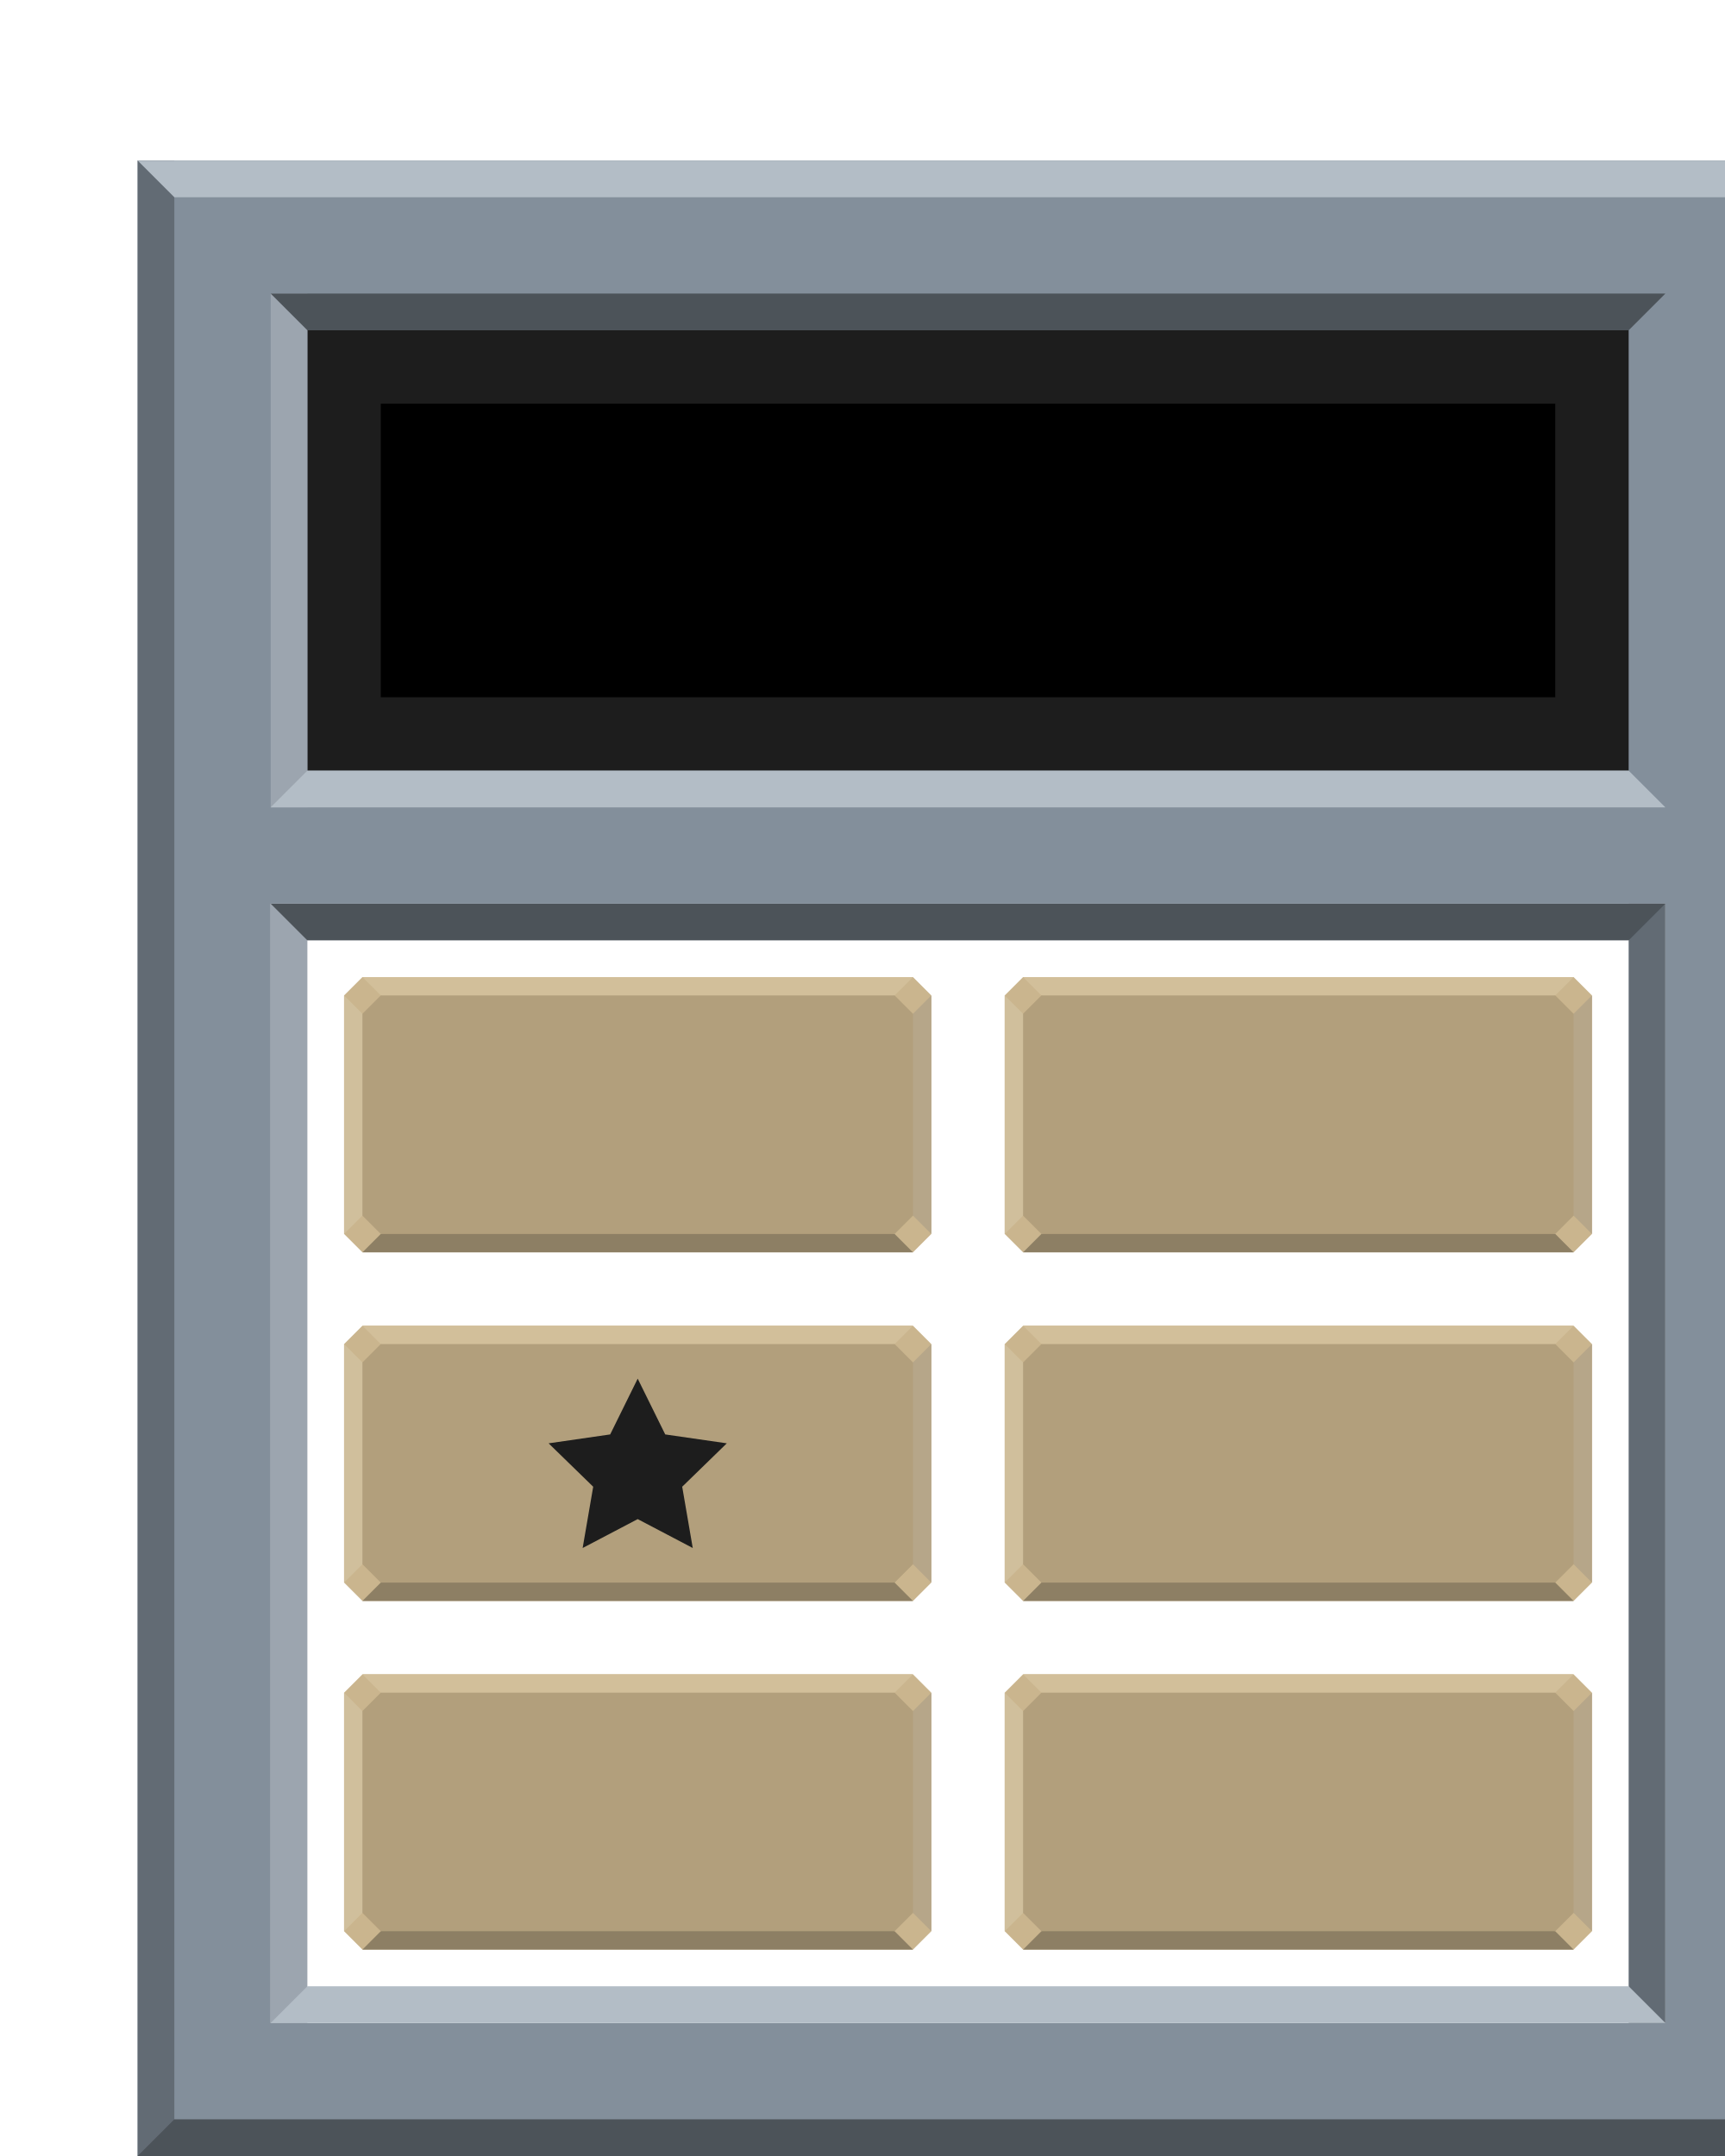
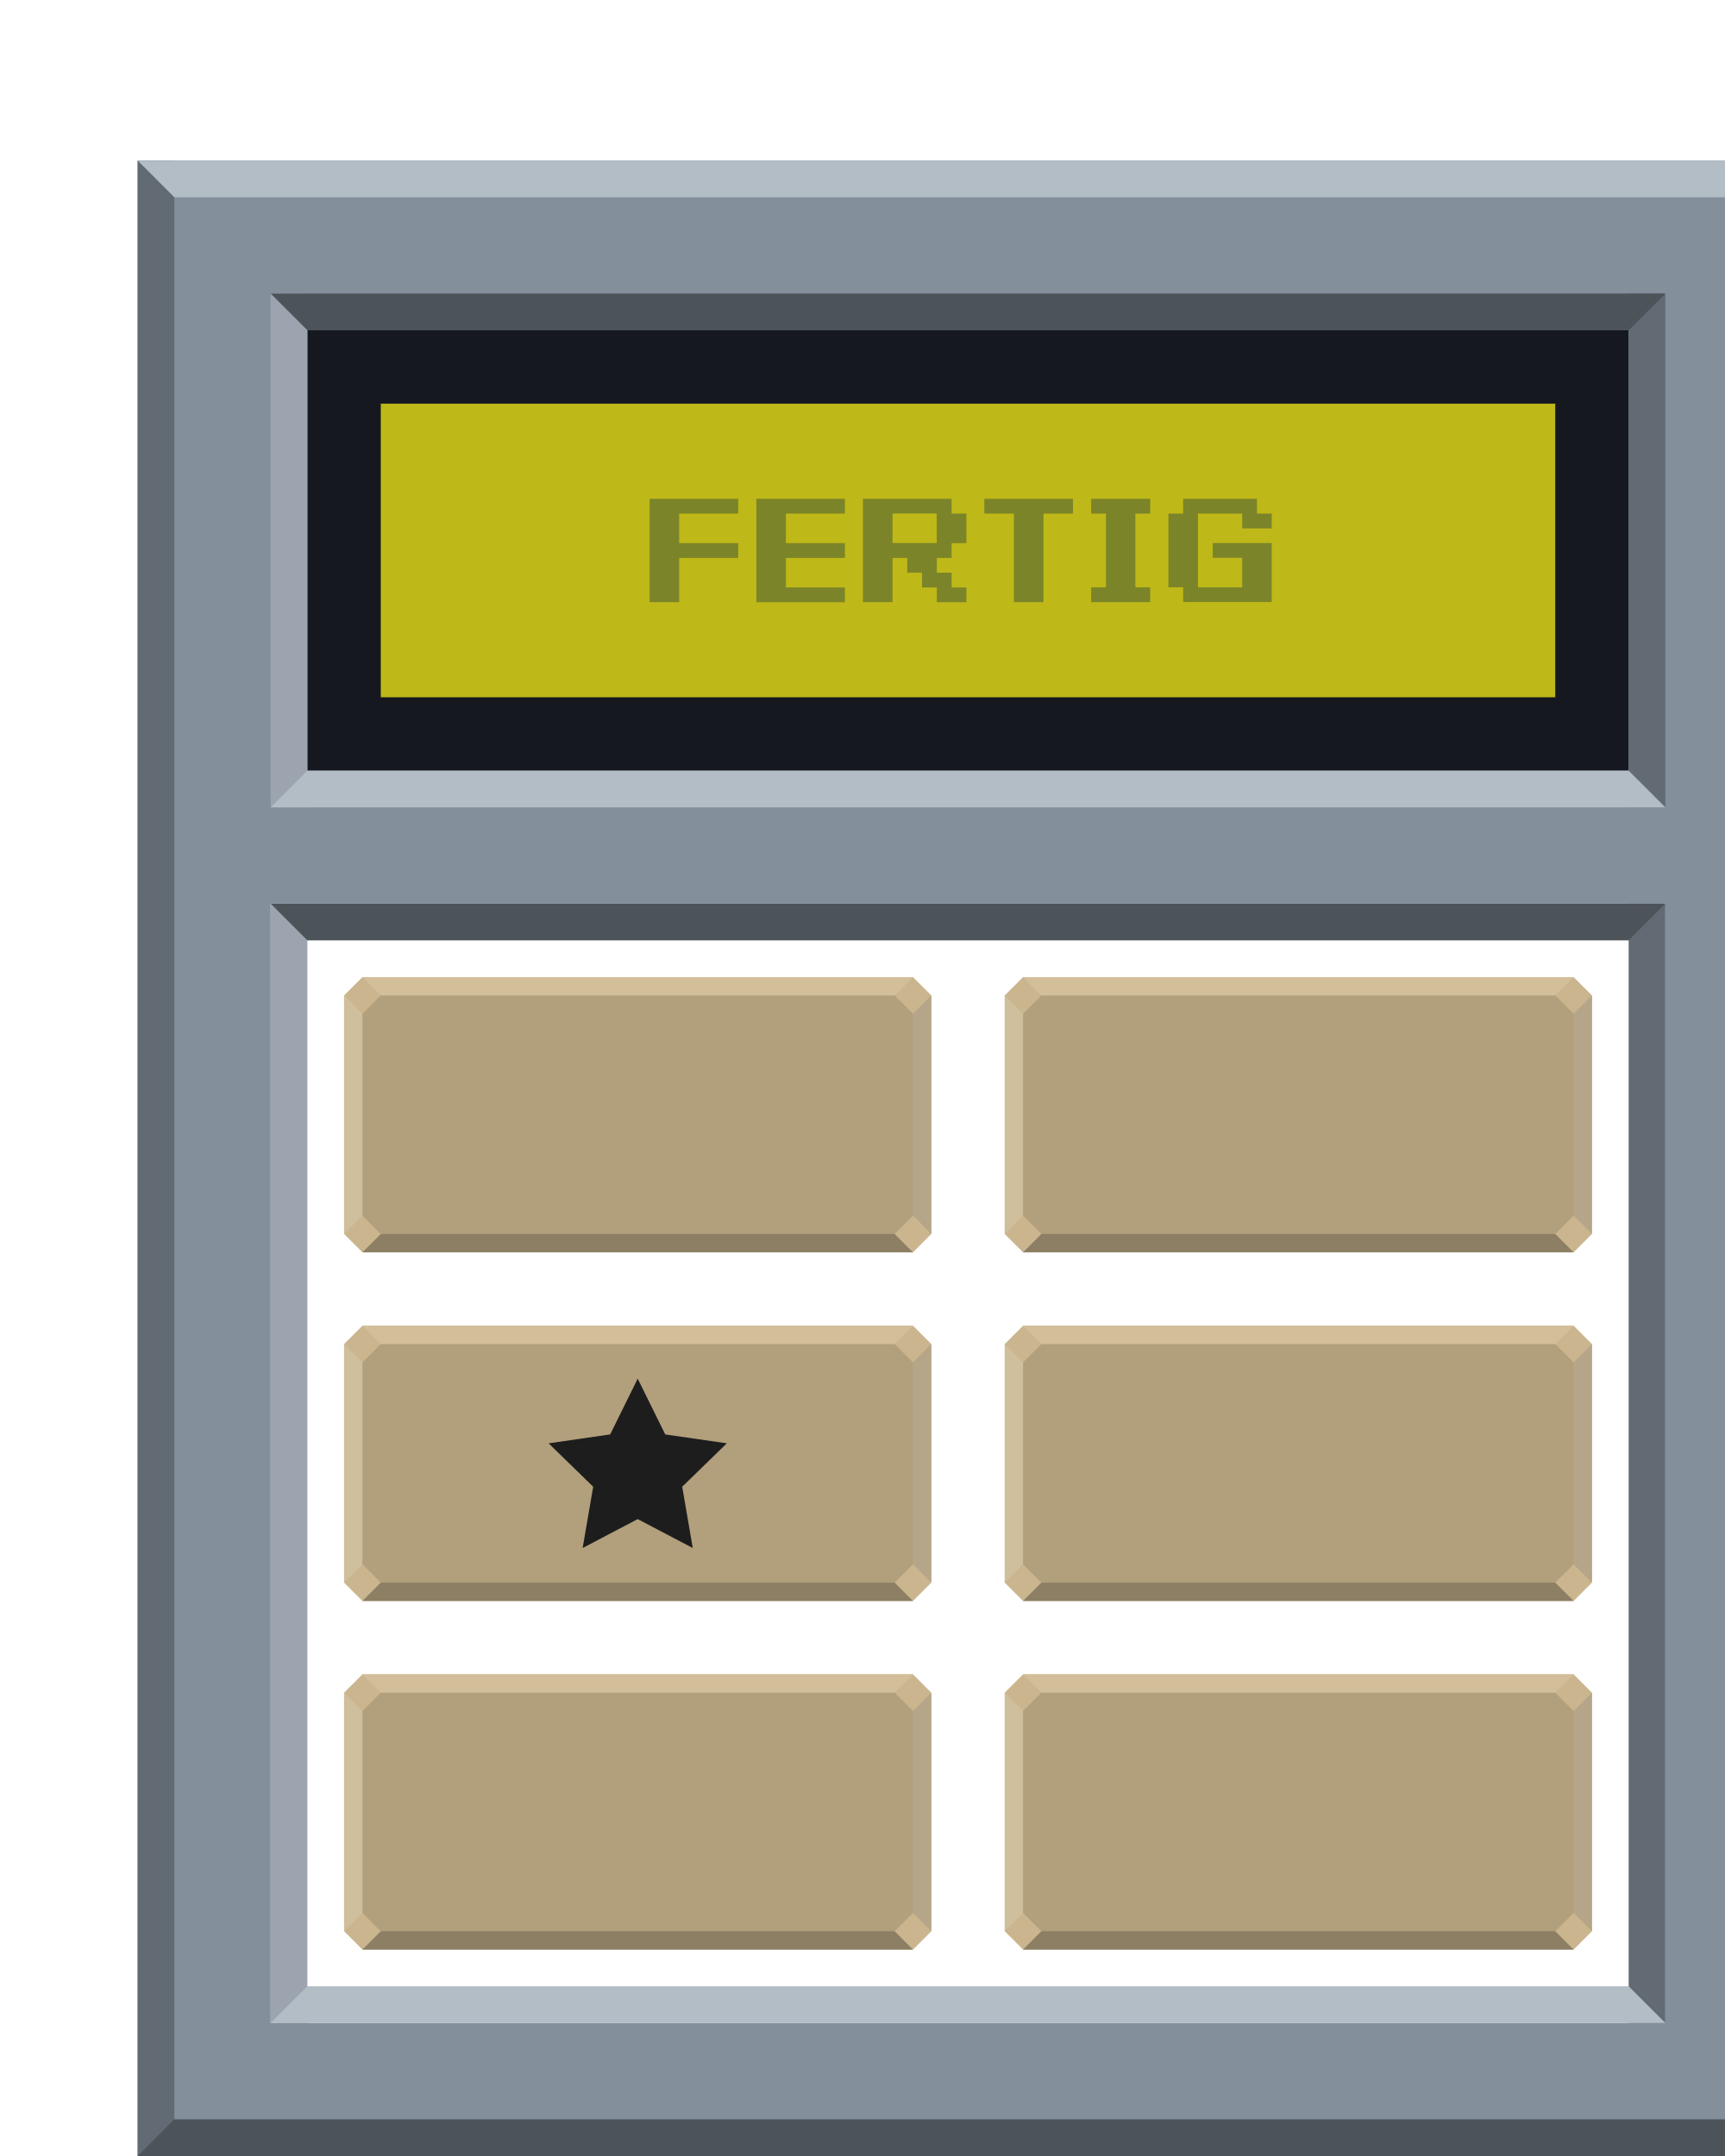
<svg xmlns="http://www.w3.org/2000/svg" id="Ebene_2" data-name="Ebene 2" viewBox="0 0 188 235">
  <g id="Seite_16" data-name="Seite 16">
-     <g id="Level-Links-Mitte">
+     <g id="Mitte-Links">
      <rect id="Exportfläche" width="188" height="235" fill="none" />
      <path id="Modul" d="M188,17.5H15v217.5h173V17.5ZM29.5,220.5v-122h152v122H29.5Z" fill="#838f9b" />
      <g id="Kante_Modul" data-name="Kante Modul">
        <rect id="Exportfläche-2" data-name="Exportfläche" x="15" y="17.5" width="4" height="217.5" fill="#626b74" />
        <polygon points="188 17.5 15 17.5 19 21.5 188 21.5 188 17.5" fill="#b3bdc6" />
        <polygon points="188 231 19 231 15 235 188 235 188 231" fill="#4c5359" />
-       </g>
-       <g id="Display">
-         <rect id="Rand_Display" data-name="Rand Display" x="33.5" y="36" width="144" height="48" fill="#1d1d1d" />
-         <rect id="Display-2" data-name="Display" x="41.5" y="44" width="128" height="32" />
-         <g id="Kante_Display" data-name="Kante Display">
-           <rect x="29.5" y="32" width="4" height="56" fill="#9ca5af" />
-           <rect x="177.5" y="32" width="4" height="56" fill="none" />
-           <polygon points="181.5 88 29.5 88 33.5 84 177.5 84 181.5 88" fill="#b3bdc6" />
-           <polygon points="177.5 36 33.5 36 29.5 32 181.5 32 177.5 36" fill="#4c5359" />
-         </g>
      </g>
      <g id="Buttons">
        <g id="Kante_Buttons" data-name="Kante Buttons">
          <rect x="29.5" y="98.5" width="4" height="122" fill="#9ca5af" />
          <rect x="177.5" y="98.5" width="4" height="122" fill="#626b74" />
          <polygon points="181.5 220.5 29.5 220.5 33.5 216.5 177.5 216.5 181.5 220.5" fill="#b3bdc6" />
          <polygon points="177.5 102.5 33.5 102.5 29.5 98.5 181.5 98.5 177.5 102.5" fill="#4c5359" />
        </g>
        <g>
          <g id="Button_1" data-name="Button 1">
            <path d="M171.5,212.5h-60l-2-2v-26l2-2h60l2,2v26l-2,2Z" fill="#cab58e" />
            <polygon points="141.46 196.07 169.5 184.5 171.5 182.5 111.5 182.5 113.5 184.5 141.46 196.07" fill="#d2bf9a" />
            <polygon points="171.5 208.5 173.5 210.5 173.5 184.5 171.5 186.5 144.81 197.46 171.5 208.5" fill="#b6a689" />
            <polygon points="141.54 198.93 113.5 210.5 111.5 212.5 171.5 212.5 169.5 210.5 141.54 198.93" fill="#8d7f64" />
            <polygon points="111.5 186.5 109.5 184.5 109.5 210.5 111.5 208.5 138.19 197.54 111.5 186.5" fill="#d0bf9c" />
            <path d="M169.5,210.5h-56l-2-2v-22l2-2h56l2,2v22l-2,2Z" fill="#b29f7c" />
          </g>
          <rect x="113.82" y="184.5" width="55.01" height="26" fill="none" />
        </g>
        <g>
          <g id="Button_1-2" data-name="Button 1">
            <path d="M99.5,212.5h-60l-2-2v-26l2-2h60l2,2v26l-2,2Z" fill="#cab58e" />
            <polygon points="69.46 196.07 97.5 184.5 99.5 182.5 39.5 182.5 41.5 184.5 69.46 196.07" fill="#d2bf9a" />
            <polygon points="99.5 208.5 101.5 210.5 101.5 184.5 99.5 186.5 72.81 197.46 99.5 208.5" fill="#b6a689" />
            <polygon points="69.54 198.93 41.5 210.5 39.5 212.5 99.5 212.5 97.5 210.5 69.54 198.93" fill="#8d7f64" />
            <polygon points="39.5 186.5 37.5 184.5 37.5 210.5 39.5 208.5 66.19 197.54 39.5 186.5" fill="#d0bf9c" />
            <path d="M97.5,210.5h-56l-2-2v-22l2-2h56l2,2v22l-2,2Z" fill="#b29f7c" />
          </g>
          <rect x="41.82" y="184.5" width="55.01" height="26" fill="none" />
        </g>
        <g id="Button_1-3" data-name="Button 1">
          <path d="M171.5,174.5h-60l-2-2v-26l2-2h60l2,2v26l-2,2Z" fill="#cab58e" />
          <polygon points="141.46 158.07 169.5 146.5 171.5 144.5 111.5 144.5 113.5 146.5 141.46 158.07" fill="#d2bf9a" />
          <polygon points="171.5 170.5 173.5 172.5 173.5 146.5 171.5 148.5 144.81 159.46 171.5 170.5" fill="#b6a689" />
          <polygon points="141.54 160.93 113.5 172.5 111.5 174.5 171.5 174.5 169.5 172.5 141.54 160.93" fill="#8d7f64" />
          <polygon points="111.5 148.5 109.5 146.5 109.5 172.5 111.5 170.5 138.19 159.54 111.5 148.5" fill="#d0bf9c" />
          <path d="M169.5,172.5h-56l-2-2v-22l2-2h56l2,2v22l-2,2Z" fill="#b29f7c" />
        </g>
        <g>
          <g id="Button_1-4" data-name="Button 1">
            <path d="M99.5,174.5h-60l-2-2v-26l2-2h60l2,2v26l-2,2Z" fill="#cab58e" />
            <polygon points="69.46 158.07 97.5 146.5 99.5 144.5 39.5 144.5 41.5 146.5 69.46 158.07" fill="#d2bf9a" />
            <polygon points="99.5 170.5 101.5 172.5 101.5 146.5 99.5 148.5 72.81 159.46 99.5 170.5" fill="#b6a689" />
            <polygon points="69.54 160.93 41.5 172.5 39.5 174.5 99.5 174.5 97.5 172.5 69.54 160.93" fill="#8d7f64" />
            <polygon points="39.5 148.5 37.5 146.5 37.5 172.5 39.5 170.5 66.19 159.54 39.5 148.5" fill="#d0bf9c" />
            <path d="M97.5,172.5h-56l-2-2v-22l2-2h56l2,2v22l-2,2Z" fill="#b29f7c" />
          </g>
          <rect x="41.82" y="146.5" width="55.01" height="26" fill="none" />
        </g>
        <g>
          <g id="Button_1-5" data-name="Button 1">
            <path d="M171.5,136.5h-60l-2-2v-26l2-2h60l2,2v26l-2,2Z" fill="#cab58e" />
            <polygon points="141.46 120.07 169.5 108.5 171.5 106.5 111.5 106.5 113.5 108.5 141.46 120.07" fill="#d2bf9a" />
            <polygon points="171.5 132.5 173.5 134.5 173.5 108.5 171.5 110.5 144.81 121.46 171.5 132.5" fill="#b6a689" />
            <polygon points="141.54 122.93 113.5 134.5 111.5 136.5 171.5 136.5 169.5 134.5 141.54 122.93" fill="#8d7f64" />
            <polygon points="111.5 110.5 109.5 108.5 109.5 134.5 111.5 132.5 138.19 121.54 111.5 110.5" fill="#d0bf9c" />
            <path d="M169.5,134.5h-56l-2-2v-22l2-2h56l2,2v22l-2,2Z" fill="#b29f7c" />
          </g>
          <rect x="113.82" y="108.5" width="55.01" height="26" fill="none" />
        </g>
        <g>
          <g id="Button_1-6" data-name="Button 1">
            <path d="M99.5,136.5h-60l-2-2v-26l2-2h60l2,2v26l-2,2Z" fill="#cab58e" />
            <polygon points="69.46 120.07 97.5 108.5 99.5 106.5 39.5 106.5 41.5 108.5 69.46 120.07" fill="#d2bf9a" />
            <polygon points="99.5 132.5 101.5 134.5 101.5 108.5 99.5 110.5 72.81 121.46 99.5 132.5" fill="#b6a689" />
            <polygon points="69.54 122.93 41.5 134.5 39.5 136.5 99.5 136.5 97.5 134.5 69.54 122.93" fill="#8d7f64" />
            <polygon points="39.5 110.5 37.5 108.5 37.5 134.5 39.5 132.5 66.19 121.54 39.5 110.5" fill="#d0bf9c" />
            <path d="M97.5,134.5h-56l-2-2v-22l2-2h56l2,2v22l-2,2Z" fill="#b29f7c" />
          </g>
          <rect x="41.82" y="108.5" width="55.01" height="26" fill="none" />
        </g>
      </g>
+       <g id="Display">
+         <rect id="Rand_Display" data-name="Rand Display" x="33.5" y="36" width="144" height="48" fill="#15191f" />
+         <rect id="Display-2" data-name="Display" x="41.5" y="44" width="128" height="32" fill="#beb818" />
+         <g>
+           <rect x="41.5" y="44" width="128" height="32" fill="none" />
+           <path d="M70.8,54.37h9.65v1.61h-6.43v3.22h6.43v1.61h-6.43v4.82h-3.22v-11.25Z" fill="#7b8428" />
+           <path d="M82.43,54.37h9.65v1.61h-6.43v3.22h6.43v1.61h-6.43v3.22h6.43v1.61h-9.65v-11.25Z" fill="#7b8428" />
+           <path d="M94.06,54.37h9.65v1.61h1.61v3.22h-1.61v1.61h-1.61v1.61h1.61v1.61h1.61v1.61h-3.22v-1.61h-1.61v-1.61h-1.61v-1.61h-1.61v4.82h-3.22v-11.25ZM97.27,59.19h4.82v-3.22h-4.82v3.22Z" fill="#7b8428" />
+           <path d="M107.29,54.37h9.65v1.61h-3.22v9.65h-3.22v-9.65h-3.22v-1.61Z" fill="#7b8428" />
+           <path d="M118.92,54.37h6.43v1.61h-1.61v8.04h1.61v1.61h-6.43v-1.61h1.61v-8.04h-1.61v-1.61Z" fill="#7b8428" />
+           <path d="M127.34,55.98h1.61v-1.61h8.04v1.61h1.61v1.61h-3.22v-1.61h-4.82v8.04h4.82v-3.22h-3.21v-1.61h6.43v6.43h-9.65v-1.61h-1.61v-8.04Z" fill="#7b8428" />
+         </g>
+         <g id="Kante_Display" data-name="Kante Display">
+           <rect x="29.5" y="32" width="4" height="56" fill="#9ca5af" />
+           <rect x="177.5" y="32" width="4" height="56" fill="#626b74" />
+           <polygon points="181.5 88 29.5 88 33.5 84 177.5 84 181.5 88" fill="#b3bdc6" />
+           <polygon points="177.5 36 33.5 36 29.5 32 181.5 32 177.5 36" fill="#4c5359" />
+         </g>
+       </g>
      <polygon points="69.5 165.58 75.5 168.73 74.35 162.05 79.21 157.32 72.5 156.35 69.5 150.27 66.5 156.35 59.79 157.32 64.65 162.05 63.5 168.73 69.5 165.58" fill="#1d1d1d" />
    </g>
  </g>
</svg>
